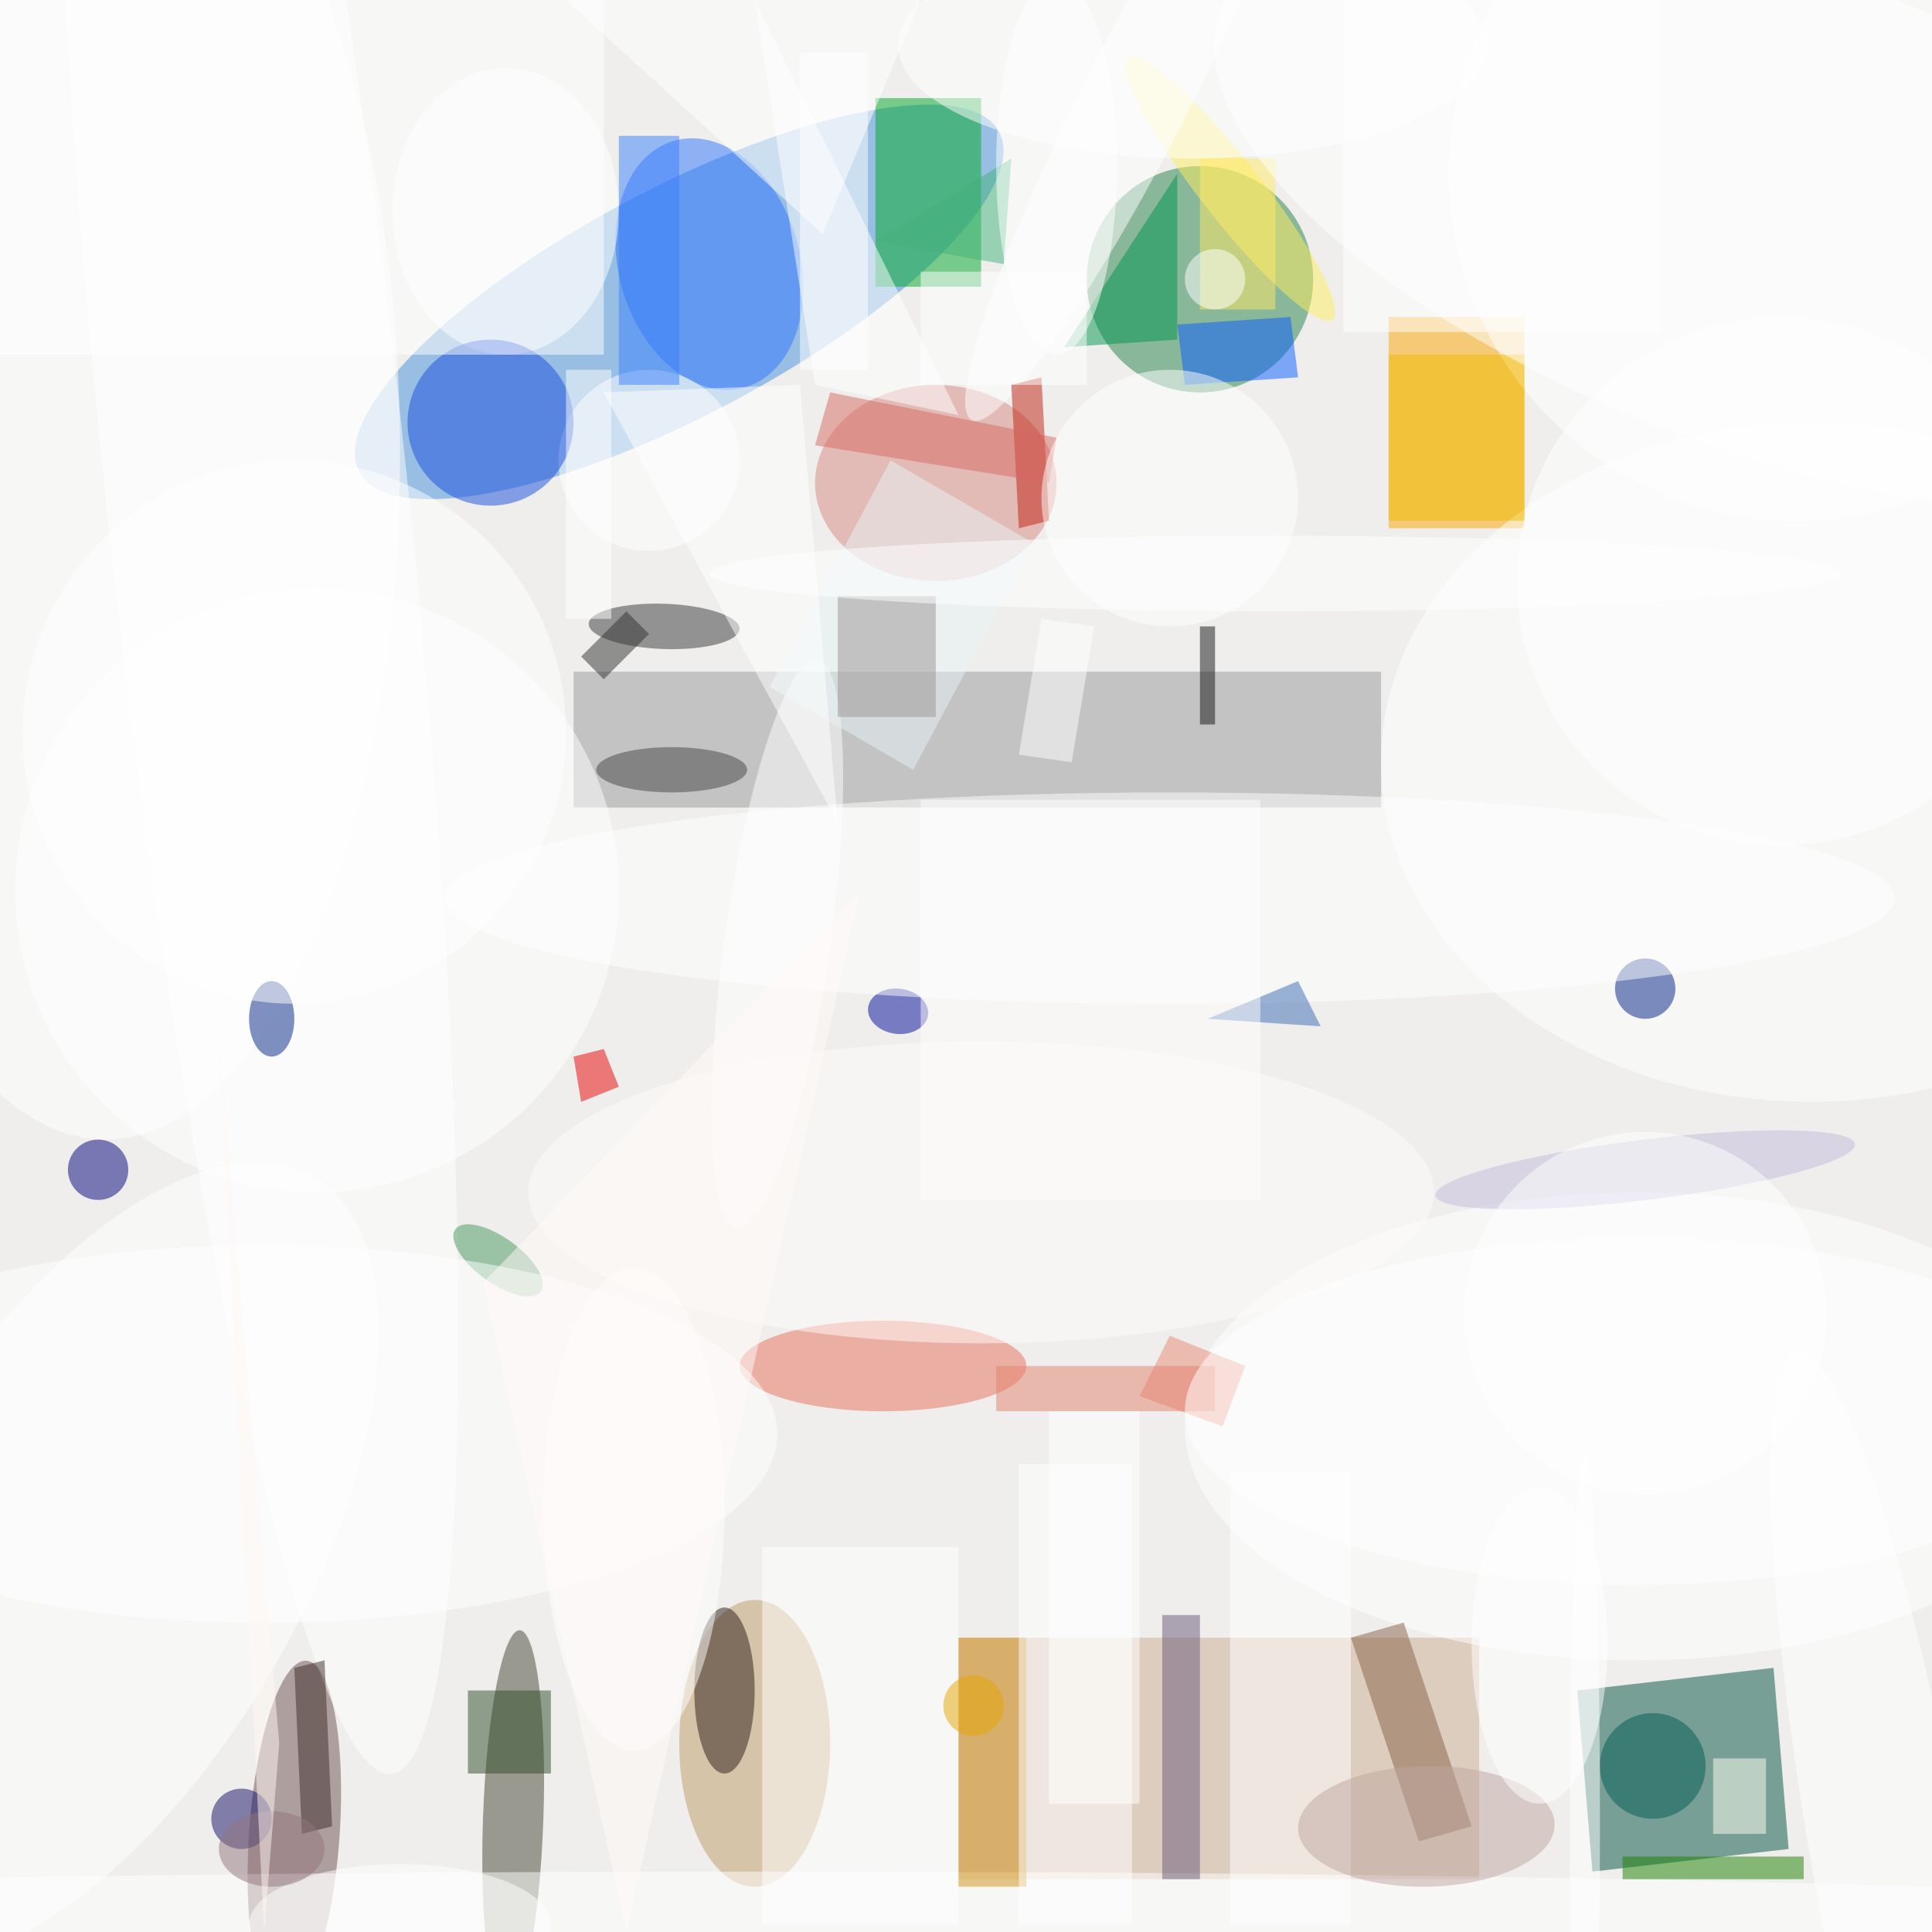
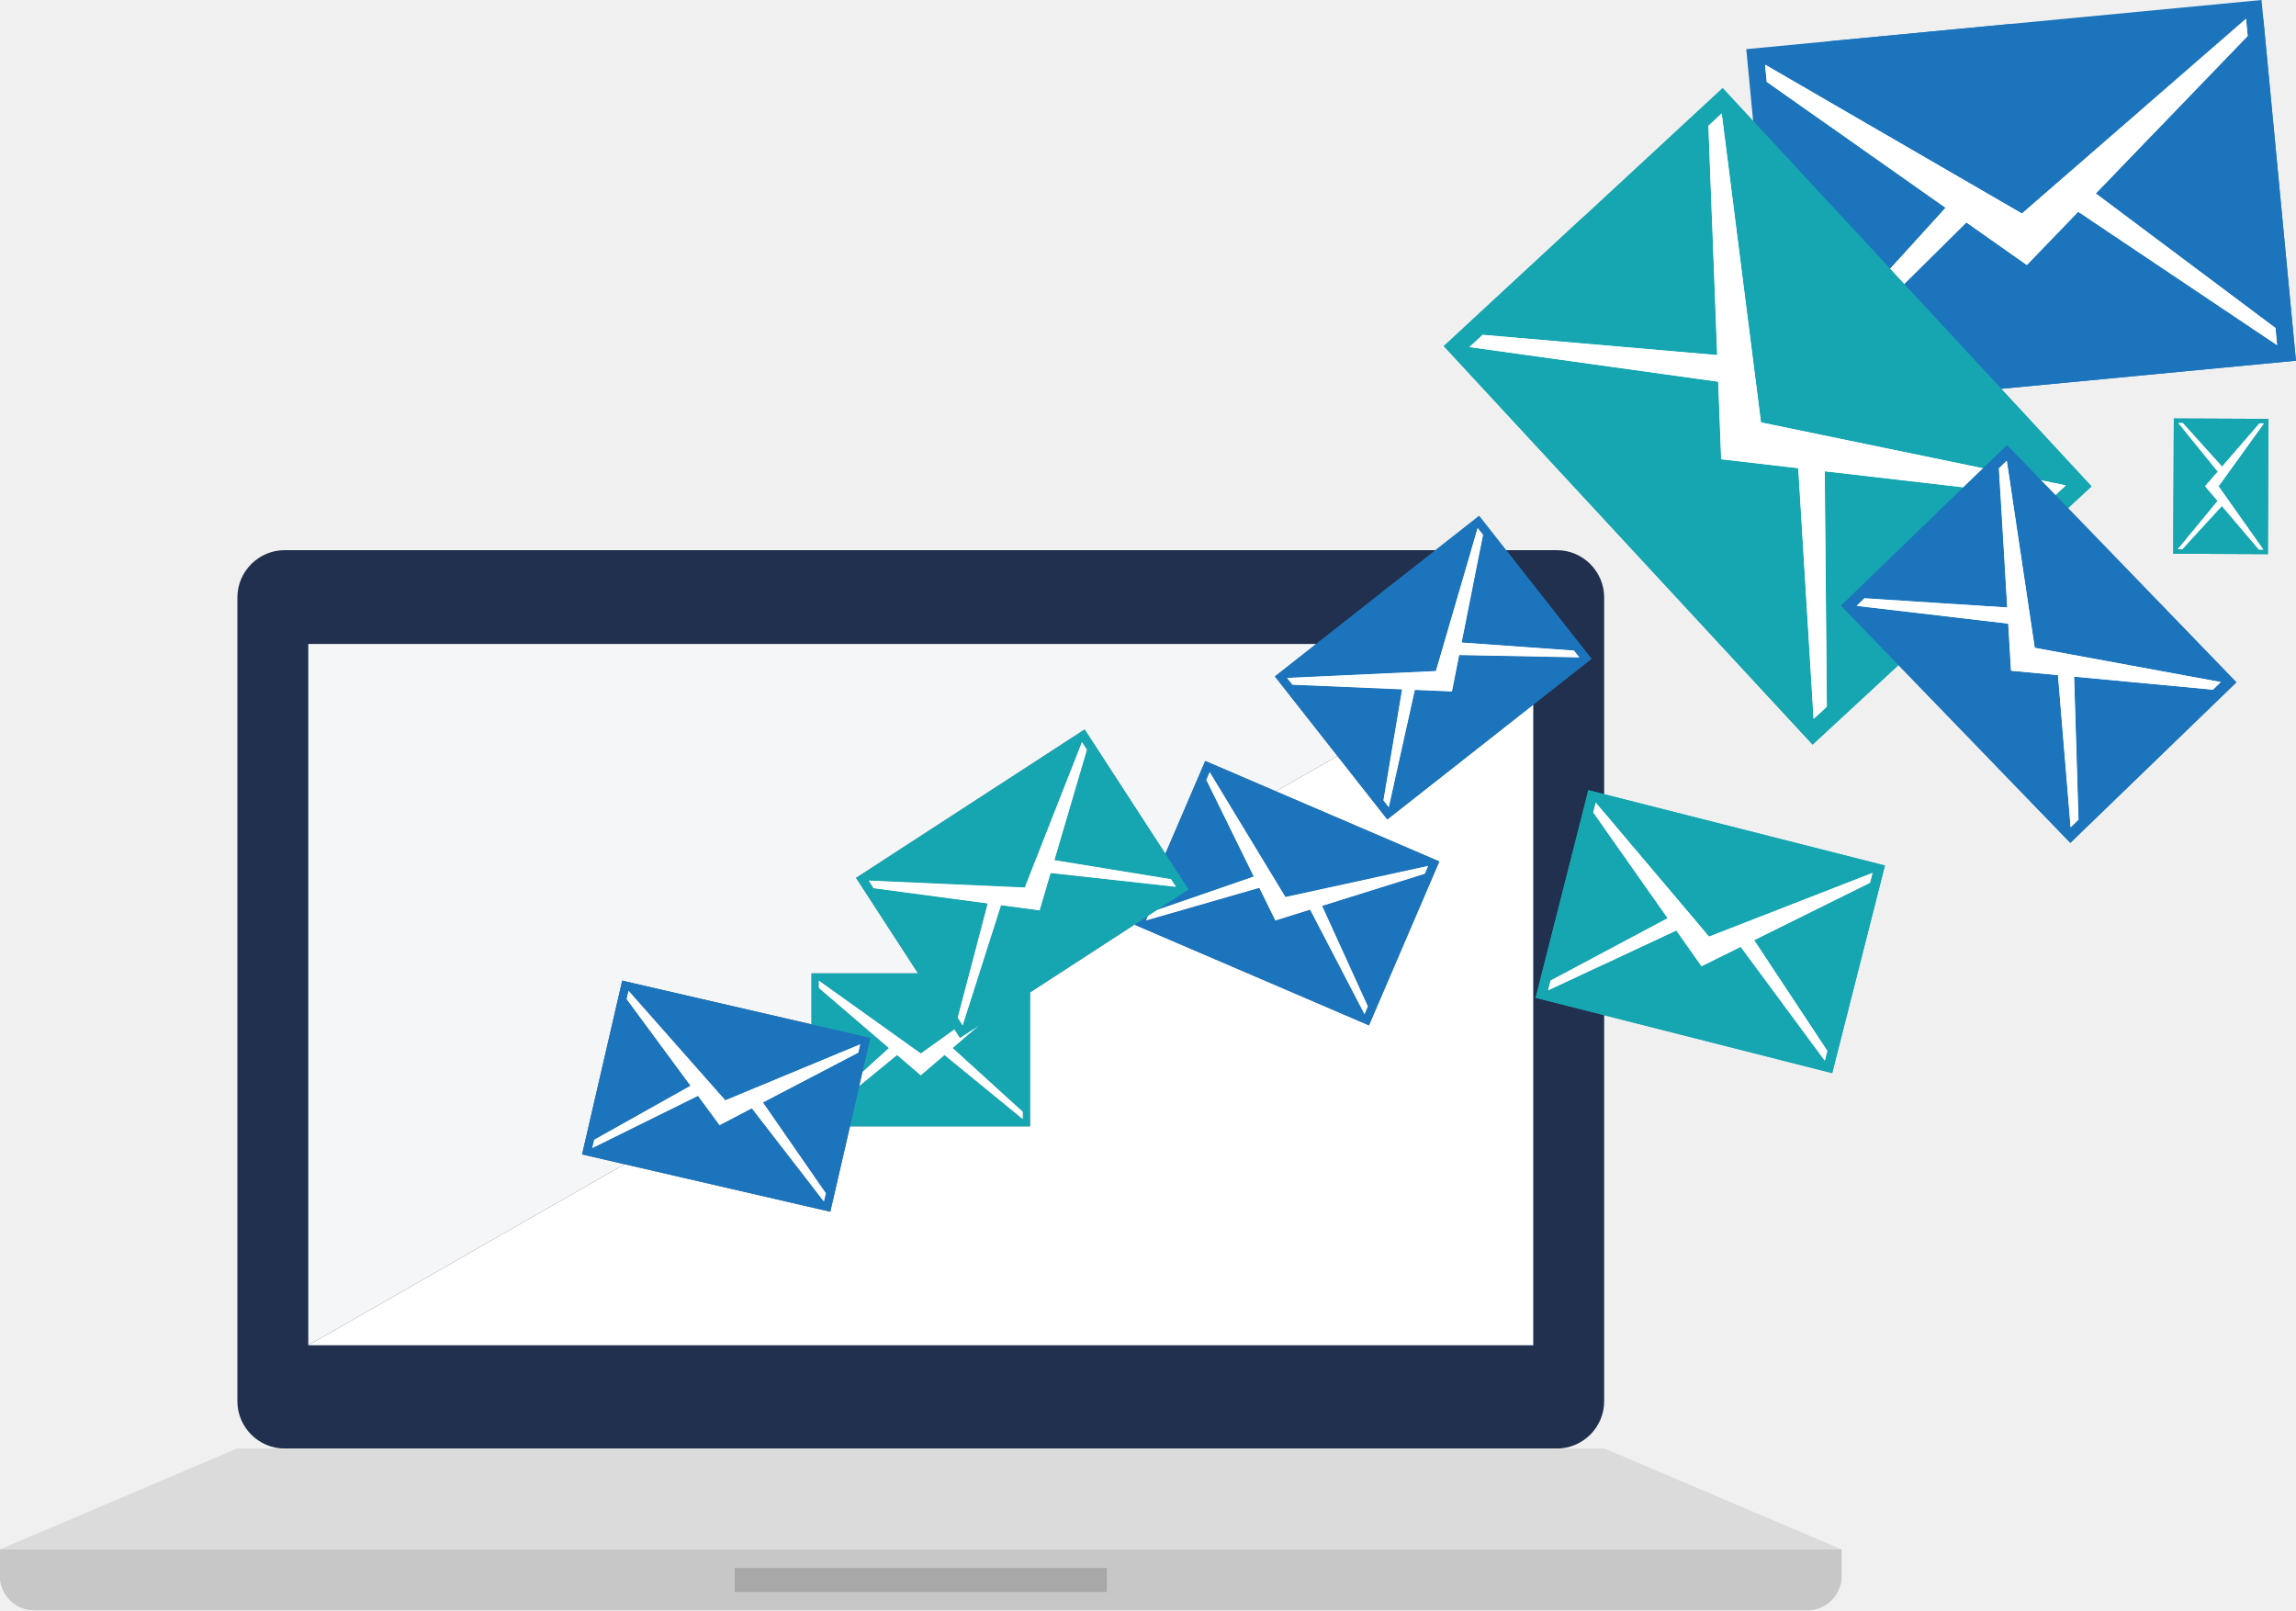
- <svg xmlns="http://www.w3.org/2000/svg" version="1.2" baseProfile="tiny" width="256" height="256" viewBox="0 0 256 256">
-   <rect x="0" y="0" width="256" height="256" id="0" fill="rgb(239,238,237)" fill-opacity="1" />
-   <g transform="translate(90 40) rotate(62) scale(15 48)">
-     <ellipse cx="0" cy="0" rx="1" ry="1" id="1" fill="rgb(66,144,217)" fill-opacity="0.502" />
+ <svg xmlns="http://www.w3.org/2000/svg" width="100%" height="100%" viewBox="0 0 2812 1972" version="1.1" xml:space="preserve" style="fill-rule:evenodd;clip-rule:evenodd;stroke-linejoin:round;stroke-miterlimit:1.414;">
+   <g transform="matrix(1,0,0,1,-297.021,-1025.02)">
+     <g transform="matrix(4.16667,0,0,4.16667,0,0)">
+       <path d="M154.958,407.708L528.91,407.708C536.554,407.708 542.808,413.96 542.808,421.605L542.808,657.851C542.808,665.495 536.554,671.747 528.91,671.747L154.958,671.747C147.314,671.747 141.062,665.495 141.062,657.851L141.062,421.605C141.062,413.96 147.314,407.708 154.958,407.708Z" style="fill:rgb(33,48,78);" />
+     </g>
+     <g transform="matrix(4.16667,0,0,4.16667,0,0)">
+       <path d="M141.062,671.747L542.808,671.747L612.584,701.433L71.285,701.433L141.062,671.747Z" style="fill:rgb(220,219,219);" />
+     </g>
+     <g transform="matrix(4.16667,0,0,4.16667,0,0)">
+       <path d="M71.285,701.433L612.584,701.433L612.584,709.226C612.584,714.747 608.063,719.269 602.539,719.269L81.329,719.269C75.805,719.269 71.285,714.75 71.285,709.226L71.285,701.433Z" style="fill:rgb(199,199,199);" />
+     </g>
+     <g transform="matrix(4.16667,0,0,4.16667,0,0)">
+       <rect x="287.264" y="706.922" width="109.339" height="6.971" style="fill:rgb(165,165,165);" />
+     </g>
+     <g transform="matrix(4.16667,0,0,4.16667,0,0)">
+       <path d="M731.949,256.582L687.327,302.866L740.134,342.406L740.614,347.456L682.142,308.249L667.049,323.902L649.268,311.383L599.262,360.936L598.779,355.887L643.154,307.078L590.596,270.063L590.113,265.015L665.607,308.756L731.467,251.535L731.949,256.582ZM584.58,260.449L594.689,366.464L746.145,352.019L736.031,246.006L584.58,260.449Z" style="fill:rgb(28,117,188);fill-rule:nonzero;" />
+     </g>
+     <g transform="matrix(4.16667,0,0,4.16667,0,0)">
+       <path d="M731.949,256.582L687.327,302.866L740.134,342.406L740.614,347.456L682.142,308.249L667.049,323.902L649.268,311.383L599.262,360.936L598.779,355.887L643.154,307.078L590.596,270.063L590.113,265.015L665.607,308.756L731.467,251.535L731.949,256.582Z" style="fill:white;fill-rule:nonzero;" />
+     </g>
+     <g transform="matrix(4.16667,0,0,4.16667,0,0)">
+       <path d="M507.194,403.206L500.919,434.851L533.938,437.214L535.511,439.214L500.189,438.53L498.066,449.234L487.163,448.773L479.497,483.261L477.925,481.26L483.415,448.615L451.183,447.252L449.609,445.251L493.347,443.232L505.621,401.205L507.194,403.206ZM446.035,444.824L479.07,486.834L539.085,439.641L506.049,397.631L446.035,444.824Z" style="fill:rgb(28,117,188);fill-rule:nonzero;" />
+     </g>
+     <g transform="matrix(4.16667,0,0,4.16667,0,0)">
+       <path d="M507.194,403.206L500.919,434.851L533.938,437.214L535.511,439.214L500.189,438.53L498.066,449.234L487.163,448.773L479.497,483.261L477.925,481.26L483.415,448.615L451.183,447.252L449.609,445.251L493.347,443.232L505.621,401.205L507.194,403.206Z" style="fill:white;fill-rule:nonzero;" />
+     </g>
+     <g transform="matrix(4.16667,0,0,4.16667,0,0)">
+       <path d="M371.896,536.379L351.298,554.034L371.896,572.76L371.896,574.9L348.902,556.088L341.935,562.06L334.967,556.088L311.975,574.9L311.975,572.76L332.571,554.034L311.975,536.379L311.975,534.238L341.935,555.639L371.896,534.238L371.896,536.379ZM309.834,532.099L309.834,577.04L374.036,577.04L374.036,532.099L309.834,532.099Z" style="fill:rgb(22,166,177);fill-rule:nonzero;" />
+     </g>
+     <g transform="matrix(4.16667,0,0,4.16667,0,0)">
+       <path d="M371.896,536.379L351.298,554.034L371.896,572.76L371.896,574.9L348.902,556.088L341.935,562.06L334.967,556.088L311.975,574.9L311.975,572.76L332.571,554.034L311.975,536.379L311.975,534.238L341.935,555.639L371.896,534.238L371.896,536.379Z" style="fill:white;fill-rule:nonzero;" />
+     </g>
+     <g transform="matrix(4.16667,0,0,4.16667,0,0)">
+       <path d="M674.633,392.281L607.645,384.52L608.268,453.713L604.363,457.327L599.856,383.617L577.197,380.992L576.325,358.198L503.184,348.019L507.087,344.406L576.026,350.36L573.453,282.974L577.357,279.36L588.91,370.151L678.537,388.667L674.633,392.281ZM577.646,271.843L495.666,347.729L604.074,464.845L686.055,388.959L577.646,271.843Z" style="fill:rgb(22,166,177);fill-rule:nonzero;" />
+     </g>
+     <g transform="matrix(4.16667,0,0,4.16667,0,0)">
+       <path d="M674.633,392.281L607.645,384.52L608.268,453.713L604.363,457.327L599.856,383.617L577.197,380.992L576.325,358.198L503.184,348.019L507.087,344.406L576.026,350.36L573.453,282.974L577.357,279.36L588.91,370.151L678.537,388.667L674.633,392.281Z" style="fill:white;fill-rule:nonzero;" />
+     </g>
+     <g transform="matrix(4.16667,0,0,4.16667,0,0)">
+       <path d="M721.75,448.719L680.946,444.885L682.235,486.918L679.91,489.166L676.201,444.439L662.399,443.142L661.57,429.304L616.996,424.083L619.321,421.836L661.285,424.546L658.836,383.637L661.159,381.39L669.374,436.4L724.074,446.473L721.75,448.719ZM661.235,376.818L612.424,424.004L679.834,493.735L728.645,446.549L661.235,376.818Z" style="fill:rgb(28,117,188);fill-rule:nonzero;" />
+     </g>
+     <g transform="matrix(4.16667,0,0,4.16667,0,0)">
+       <path d="M721.75,448.719L680.946,444.885L682.235,486.918L679.91,489.166L676.201,444.439L662.399,443.142L661.57,429.304L616.996,424.083L619.321,421.836L661.285,424.546L658.836,383.637L661.159,381.39L669.374,436.4L724.074,446.473L721.75,448.719Z" style="fill:white;fill-rule:nonzero;" />
+     </g>
+     <g transform="matrix(4.16667,0,0,4.16667,0,0)">
+       <path d="M323.569,555.38L295.535,570.036L314.025,596.716L313.464,599.147L292.275,571.741L282.792,576.698L276.442,568.086L245.384,583.429L245.946,580.997L274.259,565.124L255.489,539.661L256.049,537.23L284.477,569.403L324.13,552.949L323.569,555.38ZM254.179,534.238L242.39,585.298L315.334,602.139L327.123,551.079L254.179,534.238Z" style="fill:rgb(28,117,188);fill-rule:nonzero;" />
+     </g>
+     <g transform="matrix(4.16667,0,0,4.16667,0,0)">
+       <path d="M323.569,555.38L295.535,570.036L314.025,596.716L313.464,599.147L292.275,571.741L282.792,576.698L276.442,568.086L245.384,583.429L245.946,580.997L274.259,565.124L255.489,539.661L256.049,537.23L284.477,569.403L324.13,552.949L323.569,555.38Z" style="fill:white;fill-rule:nonzero;" />
+     </g>
+     <g transform="matrix(4.16667,0,0,4.16667,0,0)">
+       <path d="M490.081,502.806L459.888,512.248L473.346,541.788L472.36,544.081L456.377,513.347L446.165,516.54L441.446,506.936L408.156,516.518L409.141,514.225L439.823,503.634L425.876,475.242L426.859,472.949L449.12,509.661L491.064,500.513L490.081,502.806ZM425.55,469.672L404.877,517.825L473.67,547.357L494.341,499.204L425.55,469.672Z" style="fill:rgb(28,117,188);fill-rule:nonzero;" />
+     </g>
+     <g transform="matrix(4.16667,0,0,4.16667,0,0)">
+       <path d="M490.081,502.806L459.888,512.248L473.346,541.788L472.36,544.081L456.377,513.347L446.165,516.54L441.446,506.936L408.156,516.518L409.141,514.225L439.823,503.634L425.876,475.242L426.859,472.949L449.12,509.661L491.064,500.513L490.081,502.806Z" style="fill:white;fill-rule:nonzero;" />
+     </g>
+     <g transform="matrix(4.16667,0,0,4.16667,0,0)">
+       <path d="M620.953,505.464L586.895,522.333L608.405,554.862L607.667,557.767L582.935,524.294L571.416,530L564.015,519.488L526.307,537.102L527.044,534.196L561.47,515.875L539.592,484.798L540.33,481.892L573.63,521.284L621.69,502.559L620.953,505.464ZM538.162,478.248L522.662,539.27L609.835,561.412L625.335,500.391L538.162,478.248Z" style="fill:rgb(22,166,177);fill-rule:nonzero;" />
+     </g>
+     <g transform="matrix(4.16667,0,0,4.16667,0,0)">
+       <path d="M620.953,505.464L586.895,522.333L608.405,554.862L607.667,557.767L582.935,524.294L571.416,530L564.015,519.488L526.307,537.102L527.044,534.196L561.47,515.875L539.592,484.798L540.33,481.892L573.63,521.284L621.69,502.559L620.953,505.464Z" style="fill:white;fill-rule:nonzero;" />
+     </g>
+     <g transform="matrix(4.16667,0,0,4.16667,0,0)">
+       <path d="M390.767,466.351L381.211,498.817L415.481,504.414L416.935,506.651L380.1,502.591L376.868,513.571L365.522,512.057L354.247,547.357L352.793,545.118L361.621,511.536L328.079,507.058L326.625,504.818L372.507,506.854L389.312,464.113L390.767,466.351ZM322.932,504.034L353.461,551.05L420.627,507.438L390.098,460.421L322.932,504.034Z" style="fill:rgb(22,166,177);fill-rule:nonzero;" />
+     </g>
+     <g transform="matrix(4.16667,0,0,4.16667,0,0)">
+       <path d="M390.767,466.351L381.211,498.817L415.481,504.414L416.935,506.651L380.1,502.591L376.868,513.571L365.522,512.057L354.247,547.357L352.793,545.118L361.621,511.536L328.079,507.058L326.625,504.818L372.507,506.854L389.312,464.113L390.767,466.351Z" style="fill:white;fill-rule:nonzero;" />
+     </g>
+     <g transform="matrix(4.16667,0,0,4.16667,0,0)">
+       <path d="M735.253,407.534L724.379,394.732L712.729,407.434L711.405,407.428L723.115,393.244L719.436,388.915L723.153,384.618L711.569,370.331L712.894,370.337L724.431,383.141L735.418,370.436L736.742,370.442L723.412,388.933L736.578,407.539L735.253,407.534ZM738.073,369.123L710.251,369L710.074,408.747L737.897,408.87L738.073,369.123Z" style="fill:rgb(22,166,177);fill-rule:nonzero;" />
+     </g>
+     <g transform="matrix(4.16667,0,0,4.16667,0,0)">
+       <path d="M735.253,407.534L724.379,394.732L712.729,407.434L711.405,407.428L723.115,393.244L719.436,388.915L723.153,384.618L711.569,370.331L712.894,370.337L724.431,383.141L735.418,370.436L736.742,370.442L723.412,388.933L736.578,407.539L735.253,407.534Z" style="fill:white;fill-rule:nonzero;" />
+     </g>
+     <g transform="matrix(4.16667,0,0,4.16667,0,0)">
+       <path d="M161.905,641.403L161.905,435.276L458.177,435.276L446.035,444.824L464.427,468.213L446.311,478.585L425.55,469.672L413.83,496.97L390.098,460.421L322.932,504.034L341.156,532.099L309.834,532.099L309.834,547.088L254.179,534.238L242.39,585.298L254.874,588.18L161.905,641.403Z" style="fill:white;fill-opacity:0.957;fill-rule:nonzero;" />
+     </g>
+     <g transform="matrix(4.16667,0,0,4.16667,0,0)">
+       <path d="M612.584,701.433L71.285,701.433L141.062,671.747L542.808,671.747L612.584,701.433Z" style="fill:rgb(220,219,219);fill-rule:nonzero;" />
+     </g>
+     <g transform="matrix(4.16667,0,0,4.16667,0,0)">
+       <path d="M602.539,719.269L81.329,719.269C75.805,719.269 71.285,714.75 71.285,709.226L71.285,701.433L612.584,701.433L612.584,709.226C612.584,714.747 608.063,719.269 602.539,719.269ZM287.264,706.922L287.264,713.893L396.603,713.893L396.603,706.922L287.264,706.922Z" style="fill:rgb(199,199,199);fill-rule:nonzero;" />
+     </g>
+     <g transform="matrix(4.16667,0,0,4.16667,0,0)">
+       <rect x="287.264" y="706.922" width="109.339" height="6.971" style="fill:rgb(169,168,168);fill-rule:nonzero;" />
+     </g>
+     <g transform="matrix(4.16667,0,0,4.16667,0,0)">
+       <path d="M521.96,641.403L161.905,641.403L254.874,588.18L315.334,602.139L321.129,577.04L374.036,577.04L374.036,537.69L404.973,517.602L404.877,517.825L473.67,547.357L494.341,499.204L446.311,478.585L464.427,468.213L479.07,486.834L521.96,453.107L521.96,641.403Z" style="fill:white;fill-rule:nonzero;" />
+     </g>
+     <g transform="matrix(4.16667,0,0,4.16667,0,0)">
+       <path d="M659.51,360.282L631.002,329.484L649.268,311.383L667.049,323.902L682.142,308.249L740.614,347.456L740.134,342.406L687.327,302.866L706.308,283.178L712.107,287.17L736.568,251.634L746.145,352.019L659.51,360.282ZM626.856,325.005L607.99,304.624L607.99,282.313L643.154,307.078L626.856,325.005ZM665.607,308.756L607.99,275.373L607.99,258.217L662.494,253.019L700.024,278.853L665.607,308.756Z" style="fill:rgb(28,117,188);fill-rule:nonzero;" />
+     </g>
+     <g transform="matrix(4.16667,0,0,4.16667,0,0)">
+       <path d="M740.614,347.456L682.142,308.249L667.049,323.902L649.268,311.383L631.002,329.484L626.856,325.005L643.154,307.078L607.99,282.313L607.99,275.373L665.607,308.756L700.024,278.853L706.308,283.178L687.327,302.866L740.134,342.406L740.614,347.456Z" style="fill:white;fill-rule:nonzero;" />
+     </g>
+     <g transform="matrix(4.16667,0,0,4.16667,0,0)">
+       <path d="M479.07,486.834L464.427,468.213L446.035,444.824L458.177,435.276L493.235,407.708L506.049,397.631L513.973,407.708L539.085,439.641L521.96,453.107L479.07,486.834ZM477.925,481.26L479.497,483.261L487.163,448.773L498.066,449.234L500.189,438.53L535.511,439.214L533.938,437.214L500.919,434.851L507.194,403.206L505.621,401.205L493.347,443.232L449.609,445.251L451.183,447.252L483.415,448.615L477.925,481.26Z" style="fill:rgb(28,117,188);fill-rule:nonzero;" />
+     </g>
+     <g transform="matrix(4.16667,0,0,4.16667,0,0)">
+       <path d="M479.497,483.261L477.925,481.26L483.415,448.615L451.183,447.252L449.609,445.251L493.347,443.232L505.621,401.205L507.194,403.206L500.919,434.851L533.938,437.214L535.511,439.214L500.189,438.53L498.066,449.234L487.163,448.773L479.497,483.261Z" style="fill:white;fill-rule:nonzero;" />
+     </g>
+     <g transform="matrix(4.16667,0,0,4.16667,0,0)">
+       <path d="M374.036,577.04L321.129,577.04L323.87,565.168L334.967,556.088L341.935,562.06L348.902,556.088L371.896,574.9L371.896,572.76L351.298,554.034L358.899,547.519L374.036,537.69L374.036,577.04ZM324.811,561.089L327.123,551.079L309.834,547.088L309.834,532.099L341.156,532.099L351.845,548.561L341.935,555.639L311.975,534.238L311.975,536.379L332.571,554.034L324.811,561.089Z" style="fill:rgb(22,166,177);fill-rule:nonzero;" />
+     </g>
+     <g transform="matrix(4.16667,0,0,4.16667,0,0)">
+       <path d="M371.896,574.9L348.902,556.088L341.935,562.06L334.967,556.088L323.87,565.168L324.811,561.089L332.571,554.034L311.975,536.379L311.975,534.238L341.935,555.639L351.845,548.561L353.461,551.05L358.899,547.519L351.298,554.034L371.896,572.76L371.896,574.9Z" style="fill:white;fill-rule:nonzero;" />
+     </g>
+     <g transform="matrix(4.16667,0,0,4.16667,0,0)">
+       <path d="M604.074,464.845L495.666,347.729L536.535,309.898L574.481,309.898L576.026,350.36L507.087,344.406L503.184,348.019L576.325,358.198L577.197,380.992L599.856,383.617L604.363,457.327L608.268,453.713L607.645,384.52L648.385,389.24L612.424,424.004L629.317,441.479L604.074,464.845ZM679.151,395.35L675.451,391.523L678.537,388.667L671.231,387.158L661.235,376.818L654.183,383.636L588.91,370.151L581.243,309.898L607.99,309.898L607.99,304.624L626.856,325.005L631.002,329.484L659.51,360.282L686.055,388.959L679.151,395.35Z" style="fill:rgb(22,166,177);fill-rule:nonzero;" />
+     </g>
+     <g transform="matrix(4.16667,0,0,4.16667,0,0)">
+       <path d="M604.363,457.327L599.856,383.617L577.197,380.992L576.325,358.198L503.184,348.019L507.087,344.406L576.026,350.36L574.481,309.898L581.243,309.898L588.91,370.151L654.183,383.636L648.385,389.24L607.645,384.52L608.268,453.713L604.363,457.327ZM675.451,391.523L671.231,387.158L678.537,388.667L675.451,391.523Z" style="fill:white;fill-rule:nonzero;" />
+     </g>
+     <g transform="matrix(4.16667,0,0,4.16667,0,0)">
+       <path d="M679.834,493.735L629.317,441.479L612.424,424.004L648.385,389.24L654.183,383.636L661.235,376.818L671.231,387.158L675.451,391.523L679.151,395.35L728.645,446.549L679.834,493.735ZM616.996,424.083L661.57,429.304L662.399,443.142L676.201,444.439L679.91,489.166L682.235,486.918L680.946,444.885L721.75,448.719L724.074,446.473L669.374,436.4L661.159,381.39L658.836,383.637L661.285,424.546L619.321,421.836L616.996,424.083Z" style="fill:rgb(28,117,188);fill-rule:nonzero;" />
+     </g>
+     <g transform="matrix(4.16667,0,0,4.16667,0,0)">
+       <path d="M679.91,489.166L676.201,444.439L662.399,443.142L661.57,429.304L616.996,424.083L619.321,421.836L661.285,424.546L658.836,383.637L661.159,381.39L669.374,436.4L724.074,446.473L721.75,448.719L680.946,444.885L682.235,486.918L679.91,489.166Z" style="fill:white;fill-rule:nonzero;" />
+     </g>
+     <g transform="matrix(4.16667,0,0,4.16667,0,0)">
+       <path d="M315.334,602.139L254.874,588.18L242.39,585.298L254.179,534.238L309.834,547.088L327.123,551.079L324.811,561.089L323.87,565.168L321.129,577.04L315.334,602.139ZM292.275,571.741L313.464,599.147L314.025,596.716L295.535,570.036L323.569,555.38L324.13,552.949L284.477,569.403L256.049,537.23L255.489,539.661L274.259,565.124L245.946,580.997L245.384,583.429L276.442,568.086L282.792,576.698L292.275,571.741Z" style="fill:rgb(28,117,188);fill-rule:nonzero;" />
+     </g>
+     <g transform="matrix(4.16667,0,0,4.16667,0,0)">
+       <path d="M313.464,599.147L292.275,571.741L282.792,576.698L276.442,568.086L245.384,583.429L245.946,580.997L274.259,565.124L255.489,539.661L256.049,537.23L284.477,569.403L324.13,552.949L323.569,555.38L295.535,570.036L314.025,596.716L313.464,599.147Z" style="fill:white;fill-rule:nonzero;" />
+     </g>
+     <g transform="matrix(4.16667,0,0,4.16667,0,0)">
+       <path d="M473.67,547.357L404.877,517.825L404.973,517.602L408.741,515.156L408.156,516.518L441.446,506.936L446.165,516.54L456.377,513.347L472.36,544.081L473.346,541.788L459.888,512.248L490.081,502.806L491.064,500.513L449.12,509.661L426.859,472.949L425.876,475.242L439.823,503.634L411.348,513.463L420.627,507.438L413.83,496.97L425.55,469.672L446.311,478.585L494.341,499.204L473.67,547.357Z" style="fill:rgb(28,117,188);fill-rule:nonzero;" />
+     </g>
+     <g transform="matrix(4.16667,0,0,4.16667,0,0)">
+       <path d="M472.36,544.081L456.377,513.347L446.165,516.54L441.446,506.936L408.156,516.518L408.741,515.156L411.348,513.463L439.823,503.634L425.876,475.242L426.859,472.949L449.12,509.661L491.064,500.513L490.081,502.806L459.888,512.248L473.346,541.788L472.36,544.081Z" style="fill:white;fill-rule:nonzero;" />
+     </g>
+     <g transform="matrix(4.16667,0,0,4.16667,0,0)">
+       <path d="M609.835,561.412L542.808,544.387L522.662,539.27L538.162,478.248L542.808,479.428L625.335,500.391L609.835,561.412ZM582.935,524.294L607.667,557.767L608.405,554.862L586.895,522.333L620.953,505.464L621.69,502.559L573.63,521.284L540.33,481.892L539.592,484.798L561.47,515.875L527.044,534.196L526.307,537.102L564.015,519.488L571.416,530L582.935,524.294Z" style="fill:rgb(22,166,177);fill-rule:nonzero;" />
+     </g>
+     <g transform="matrix(4.16667,0,0,4.16667,0,0)">
+       <path d="M607.667,557.767L582.935,524.294L571.416,530L564.015,519.488L526.307,537.102L527.044,534.196L561.47,515.875L539.592,484.798L540.33,481.892L573.63,521.284L621.69,502.559L620.953,505.464L586.895,522.333L608.405,554.862L607.667,557.767Z" style="fill:white;fill-rule:nonzero;" />
+     </g>
+     <g transform="matrix(4.16667,0,0,4.16667,0,0)">
+       <path d="M353.461,551.05L351.845,548.561L341.156,532.099L322.932,504.034L390.098,460.421L413.83,496.97L420.627,507.438L411.348,513.463L408.741,515.156L404.973,517.602L374.036,537.69L358.899,547.519L353.461,551.05ZM352.793,545.118L354.247,547.357L365.522,512.057L376.868,513.571L380.1,502.591L416.935,506.651L415.481,504.414L381.211,498.817L390.767,466.351L389.312,464.113L372.507,506.854L326.625,504.818L328.079,507.058L361.621,511.536L352.793,545.118Z" style="fill:rgb(22,166,177);fill-rule:nonzero;" />
+     </g>
+     <g transform="matrix(4.16667,0,0,4.16667,0,0)">
+       <path d="M354.247,547.357L352.793,545.118L361.621,511.536L328.079,507.058L326.625,504.818L372.507,506.854L389.312,464.113L390.767,466.351L381.211,498.817L415.481,504.414L416.935,506.651L380.1,502.591L376.868,513.571L365.522,512.057L354.247,547.357Z" style="fill:white;fill-rule:nonzero;" />
+     </g>
+     <g transform="matrix(4.16667,0,0,4.16667,0,0)">
+       <path d="M737.897,408.87L710.074,408.747L710.251,369L738.073,369.123L737.897,408.87ZM736.578,407.539L723.412,388.933L736.742,370.442L735.418,370.436L724.431,383.141L712.894,370.337L711.569,370.331L723.153,384.618L719.436,388.915L723.115,393.244L711.405,407.428L712.729,407.434L724.379,394.732L735.253,407.534L736.578,407.539Z" style="fill:rgb(22,166,177);fill-rule:nonzero;" />
+     </g>
+     <g transform="matrix(4.16667,0,0,4.16667,0,0)">
+       <path d="M736.578,407.539L735.253,407.534L724.379,394.732L712.729,407.434L711.405,407.428L723.115,393.244L719.436,388.915L723.153,384.618L711.569,370.331L712.894,370.337L724.431,383.141L735.418,370.436L736.742,370.442L723.412,388.933L736.578,407.539Z" style="fill:white;fill-rule:nonzero;" />
+     </g>
  </g>
-   <polygon points="235,221 237,245 211,248 209,224" id="2" fill="rgb(0,81,63)" fill-opacity="0.502" />
-   <rect x="184" y="42" width="18" height="28" id="3" fill="rgb(251,163,0)" fill-opacity="0.502" />
-   <circle cx="159" cy="37" r="15" id="4" fill="rgb(37,128,73)" fill-opacity="0.502" />
-   <rect x="76" y="89" width="107" height="18" id="5" fill="rgb(150,151,152)" fill-opacity="0.502" />
-   <rect x="127" y="217" width="69" height="32" id="6" fill="rgb(203,172,145)" fill-opacity="0.502" />
-   <g transform="translate(68 241) rotate(182) scale(4 25)">
-     <ellipse cx="0" cy="0" rx="1" ry="1" id="7" fill="rgb(69,68,50)" fill-opacity="0.502" />
-   </g>
-   <g transform="translate(39 243) rotate(94) scale(23 6)">
-     <ellipse cx="0" cy="0" rx="1" ry="1" id="8" fill="rgb(108,81,79)" fill-opacity="0.502" />
-   </g>
-   <ellipse cx="100" cy="231" rx="10" ry="19" id="9" fill="rgb(189,153,103)" fill-opacity="0.502" />
-   <g transform="translate(34 65) rotate(264) scale(171 20)">
-     <ellipse cx="0" cy="0" rx="1" ry="1" id="10" fill="rgb(255,255,255)" fill-opacity="0.502" />
-   </g>
-   <circle cx="238" cy="23" r="46" id="11" fill="rgb(255,255,255)" fill-opacity="0.502" />
-   <ellipse cx="117" cy="181" rx="19" ry="6" id="12" fill="rgb(230,110,88)" fill-opacity="0.502" />
-   <rect x="116" y="13" width="14" height="25" id="13" fill="rgb(1,167,41)" fill-opacity="0.502" />
-   <ellipse cx="124" cy="64" rx="16" ry="13" id="14" fill="rgb(216,135,128)" fill-opacity="0.502" />
-   <g transform="translate(94 35) rotate(344) scale(12 17)">
-     <ellipse cx="0" cy="0" rx="1" ry="1" id="15" fill="rgb(46,117,255)" fill-opacity="0.502" />
-   </g>
-   <ellipse cx="67" cy="28" rx="15" ry="19" id="16" fill="rgb(255,255,255)" fill-opacity="0.502" />
-   <polygon points="100,0 127,55 108,51" id="17" fill="rgb(255,255,255)" fill-opacity="0.502" />
-   <ellipse cx="101" cy="255" rx="221" ry="7" id="18" fill="rgb(255,255,255)" fill-opacity="0.502" />
-   <rect x="127" y="217" width="9" height="33" id="19" fill="rgb(209,146,22)" fill-opacity="0.502" />
-   <rect x="135" y="194" width="15" height="61" id="20" fill="rgb(255,255,255)" fill-opacity="0.502" />
-   <ellipse cx="240" cy="101" rx="57" ry="45" id="21" fill="rgb(255,255,255)" fill-opacity="0.502" />
-   <ellipse cx="14" cy="60" rx="39" ry="91" id="22" fill="rgb(255,255,255)" fill-opacity="0.502" />
-   <ellipse cx="217" cy="189" rx="60" ry="31" id="23" fill="rgb(255,255,255)" fill-opacity="0.502" />
-   <g transform="translate(12 207) rotate(120) scale(59 28)">
-     <ellipse cx="0" cy="0" rx="1" ry="1" id="24" fill="rgb(255,255,255)" fill-opacity="0.502" />
-   </g>
-   <rect x="101" y="205" width="26" height="50" id="25" fill="rgb(255,255,255)" fill-opacity="0.502" />
-   <g transform="translate(163 25) rotate(52) scale(22 4)">
-     <ellipse cx="0" cy="0" rx="1" ry="1" id="26" fill="rgb(255,238,95)" fill-opacity="0.502" />
-   </g>
-   <g transform="translate(119 134) rotate(187) scale(4 3)">
-     <ellipse cx="0" cy="0" rx="1" ry="1" id="27" fill="rgb(0,8,152)" fill-opacity="0.502" />
-   </g>
-   <g transform="translate(88 83) rotate(2) scale(10 3)">
-     <ellipse cx="0" cy="0" rx="1" ry="1" id="28" fill="rgb(53,54,55)" fill-opacity="0.502" />
-   </g>
-   <ellipse cx="96" cy="224" rx="4" ry="11" id="29" fill="rgb(42,27,22)" fill-opacity="0.502" />
-   <ellipse cx="158" cy="6" rx="39" ry="15" id="30" fill="rgb(255,255,255)" fill-opacity="0.502" />
-   <circle cx="86" cy="61" r="12" id="31" fill="rgb(255,255,255)" fill-opacity="0.502" />
-   <g transform="translate(103 125) rotate(188) scale(7 38)">
-     <ellipse cx="0" cy="0" rx="1" ry="1" id="32" fill="rgb(255,255,255)" fill-opacity="0.502" />
-   </g>
-   <polygon points="171,42 172,50 157,51 156,43" id="33" fill="rgb(8,92,255)" fill-opacity="0.502" />
-   <polygon points="77,146 76,140 80,139 82,144" id="34" fill="rgb(231,0,0)" fill-opacity="0.502" />
-   <circle cx="65" cy="56" r="11" id="35" fill="rgb(23,76,220)" fill-opacity="0.502" />
-   <rect x="215" y="246" width="24" height="3" id="36" fill="rgb(26,127,1)" fill-opacity="0.502" />
-   <rect x="163" y="195" width="16" height="60" id="37" fill="rgb(255,255,255)" fill-opacity="0.502" />
-   <circle cx="32" cy="241" r="4" id="38" fill="rgb(18,14,102)" fill-opacity="0.502" />
-   <circle cx="218" cy="131" r="4" id="39" fill="rgb(0,31,132)" fill-opacity="0.502" />
-   <polygon points="151,185 155,177 165,181 162,189" id="40" fill="rgb(233,136,116)" fill-opacity="0.502" />
-   <polygon points="137,72 121,102 102,91 118,61" id="41" fill="rgb(231,243,245)" fill-opacity="0.502" />
-   <rect x="154" y="214" width="5" height="35" id="42" fill="rgb(104,88,120)" fill-opacity="0.502" />
-   <polygon points="188,244 179,217 186,215 195,242" id="43" fill="rgb(133,97,71)" fill-opacity="0.502" />
-   <rect x="0" y="0" width="80" height="47" id="44" fill="rgb(255,255,255)" fill-opacity="0.502" />
-   <g transform="translate(189 242) rotate(359) scale(17 8)">
-     <ellipse cx="0" cy="0" rx="1" ry="1" id="45" fill="rgb(192,166,159)" fill-opacity="0.502" />
-   </g>
-   <ellipse cx="130" cy="158" rx="60" ry="20" id="46" fill="rgb(255,251,249)" fill-opacity="0.502" />
-   <circle cx="13" cy="155" r="4" id="47" fill="rgb(0,0,125)" fill-opacity="0.502" />
-   <ellipse cx="155" cy="119" rx="96" ry="14" id="48" fill="rgb(255,255,255)" fill-opacity="0.502" />
-   <polygon points="75,0 109,31 122,0" id="49" fill="rgb(255,255,255)" fill-opacity="0.502" />
-   <rect x="178" y="0" width="42" height="44" id="50" fill="rgb(255,255,255)" fill-opacity="0.502" />
-   <rect x="159" y="83" width="2" height="13" id="51" fill="rgb(19,19,20)" fill-opacity="0.502" />
-   <ellipse cx="84" cy="200" rx="12" ry="32" id="52" fill="rgb(255,255,255)" fill-opacity="0.502" />
-   <g transform="translate(66 167) rotate(126) scale(3 7)">
-     <ellipse cx="0" cy="0" rx="1" ry="1" id="53" fill="rgb(70,149,93)" fill-opacity="0.502" />
-   </g>
-   <rect x="111" y="79" width="13" height="16" id="54" fill="rgb(153,147,147)" fill-opacity="0.502" />
-   <g transform="translate(151 12) rotate(207) scale(7 49)">
-     <ellipse cx="0" cy="0" rx="1" ry="1" id="55" fill="rgb(255,255,255)" fill-opacity="0.502" />
-   </g>
-   <circle cx="42" cy="118" r="40" id="56" fill="rgb(255,255,255)" fill-opacity="0.502" />
-   <ellipse cx="204" cy="218" rx="9" ry="21" id="57" fill="rgb(255,255,255)" fill-opacity="0.502" />
-   <polygon points="139,69 135,70 134,51 138,50" id="58" fill="rgb(191,31,15)" fill-opacity="0.502" />
-   <rect x="227" y="233" width="7" height="10" id="59" fill="rgb(255,255,242)" fill-opacity="0.502" />
-   <rect x="132" y="181" width="29" height="6" id="60" fill="rgb(228,130,109)" fill-opacity="0.502" />
-   <ellipse cx="36" cy="135" rx="3" ry="5" id="61" fill="rgb(0,36,129)" fill-opacity="0.502" />
-   <rect x="62" y="224" width="11" height="11" id="62" fill="rgb(47,76,40)" fill-opacity="0.502" />
-   <rect x="184" y="47" width="18" height="22" id="63" fill="rgb(242,187,0)" fill-opacity="0.502" />
-   <polygon points="108,59 110,52 140,58 139,64" id="64" fill="rgb(214,105,96)" fill-opacity="0.502" />
-   <rect x="159" y="21" width="10" height="20" id="65" fill="rgb(255,233,103)" fill-opacity="0.502" />
-   <circle cx="236" cy="77" r="35" id="66" fill="rgb(255,255,255)" fill-opacity="0.502" />
-   <circle cx="155" cy="66" r="17" id="67" fill="rgb(255,255,255)" fill-opacity="0.502" />
-   <ellipse cx="89" cy="102" rx="10" ry="3" id="68" fill="rgb(69,69,69)" fill-opacity="0.502" />
-   <circle cx="219" cy="234" r="7" id="69" fill="rgb(0,90,86)" fill-opacity="0.502" />
-   <polygon points="135,100 138,82 145,83 142,101" id="70" fill="rgb(255,255,255)" fill-opacity="0.502" />
-   <rect x="139" y="187" width="12" height="52" id="71" fill="rgb(255,255,255)" fill-opacity="0.502" />
-   <ellipse cx="35" cy="190" rx="68" ry="25" id="72" fill="rgb(255,255,255)" fill-opacity="0.502" />
-   <polygon points="134,21 116,32 133,35" id="73" fill="rgb(66,177,122)" fill-opacity="0.502" />
-   <polygon points="160,135 175,136 172,130" id="74" fill="rgb(56,107,177)" fill-opacity="0.502" />
-   <rect x="75" y="49" width="6" height="33" id="75" fill="rgb(255,255,255)" fill-opacity="0.502" />
-   <ellipse cx="53" cy="255" rx="20" ry="8" id="76" fill="rgb(255,255,255)" fill-opacity="0.502" />
-   <rect x="106" y="7" width="9" height="42" id="77" fill="rgb(255,255,255)" fill-opacity="0.502" />
-   <g transform="translate(235 28) rotate(200) scale(78 32)">
-     <ellipse cx="0" cy="0" rx="1" ry="1" id="78" fill="rgb(255,255,255)" fill-opacity="0.502" />
-   </g>
-   <polygon points="80,52 106,51 111,109" id="79" fill="rgb(255,255,255)" fill-opacity="0.502" />
-   <polygon points="44,242 40,243 39,221 43,220" id="80" fill="rgb(61,44,41)" fill-opacity="0.502" />
-   <ellipse cx="210" cy="241" rx="2" ry="49" id="81" fill="rgb(255,255,255)" fill-opacity="0.502" />
-   <ellipse cx="217" cy="187" rx="60" ry="23" id="82" fill="rgb(255,255,255)" fill-opacity="0.502" />
-   <polygon points="156,23 156,45 141,46" id="83" fill="rgb(0,148,78)" fill-opacity="0.502" />
-   <rect x="82" y="18" width="8" height="33" id="84" fill="rgb(57,127,249)" fill-opacity="0.502" />
-   <polygon points="83,256 64,170 114,118" id="85" fill="rgb(255,249,247)" fill-opacity="0.502" />
-   <g transform="translate(250 246) rotate(350) scale(10 68)">
-     <ellipse cx="0" cy="0" rx="1" ry="1" id="86" fill="rgb(255,255,255)" fill-opacity="0.502" />
-   </g>
-   <ellipse cx="36" cy="245" rx="7" ry="5" id="87" fill="rgb(146,116,125)" fill-opacity="0.502" />
-   <circle cx="39" cy="97" r="36" id="88" fill="rgb(255,255,255)" fill-opacity="0.502" />
-   <circle cx="161" cy="37" r="4" id="89" fill="rgb(255,255,255)" fill-opacity="0.502" />
-   <ellipse cx="140" cy="22" rx="8" ry="25" id="90" fill="rgb(255,255,255)" fill-opacity="0.502" />
-   <ellipse cx="169" cy="76" rx="75" ry="5" id="91" fill="rgb(255,255,255)" fill-opacity="0.502" />
-   <circle cx="129" cy="226" r="4" id="92" fill="rgb(230,164,0)" fill-opacity="0.502" />
-   <g transform="translate(218 155) rotate(83) scale(4 28)">
-     <ellipse cx="0" cy="0" rx="1" ry="1" id="93" fill="rgb(196,185,218)" fill-opacity="0.502" />
-   </g>
-   <rect x="122" y="106" width="45" height="53" id="94" fill="rgb(255,253,253)" fill-opacity="0.502" />
-   <circle cx="218" cy="174" r="24" id="95" fill="rgb(255,255,254)" fill-opacity="0.502" />
-   <rect x="122" y="36" width="22" height="15" id="96" fill="rgb(255,255,255)" fill-opacity="0.502" />
-   <polygon points="29,138 37,231 35,256" id="97" fill="rgb(255,247,241)" fill-opacity="0.502" />
-   <polygon points="80,90 77,87 83,81 86,84" id="98" fill="rgb(48,48,49)" fill-opacity="0.502" />
</svg>
